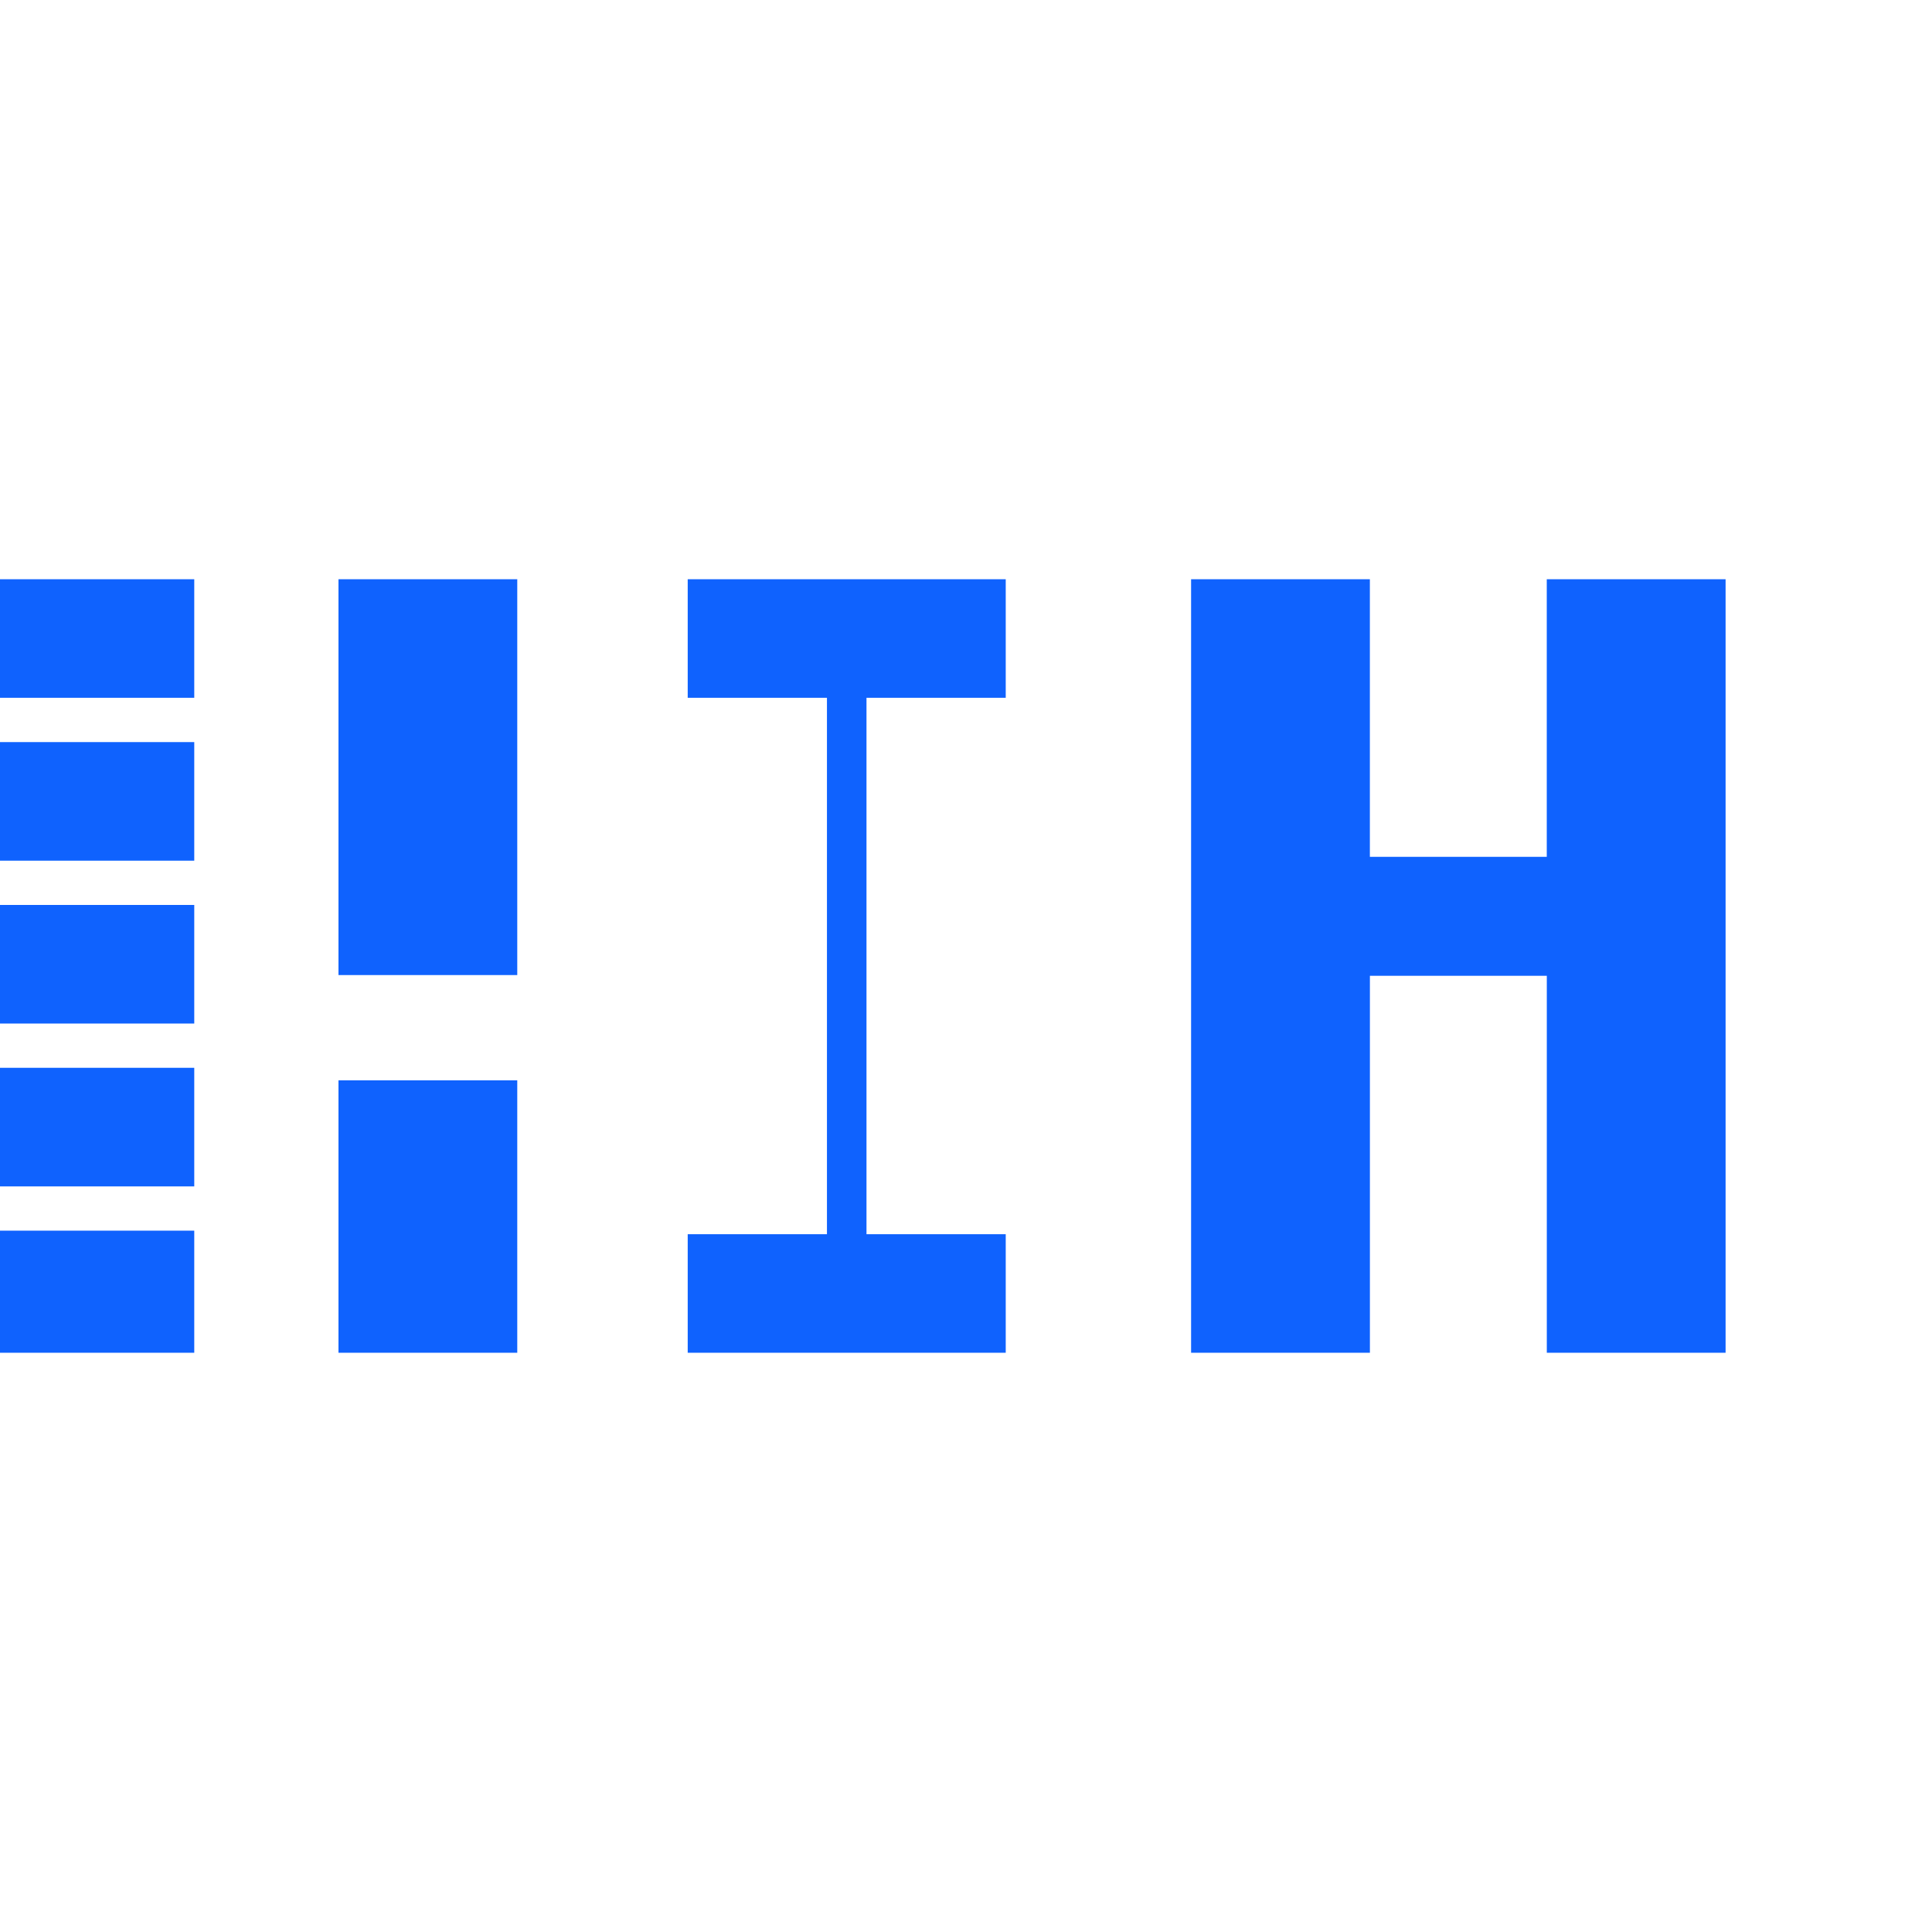
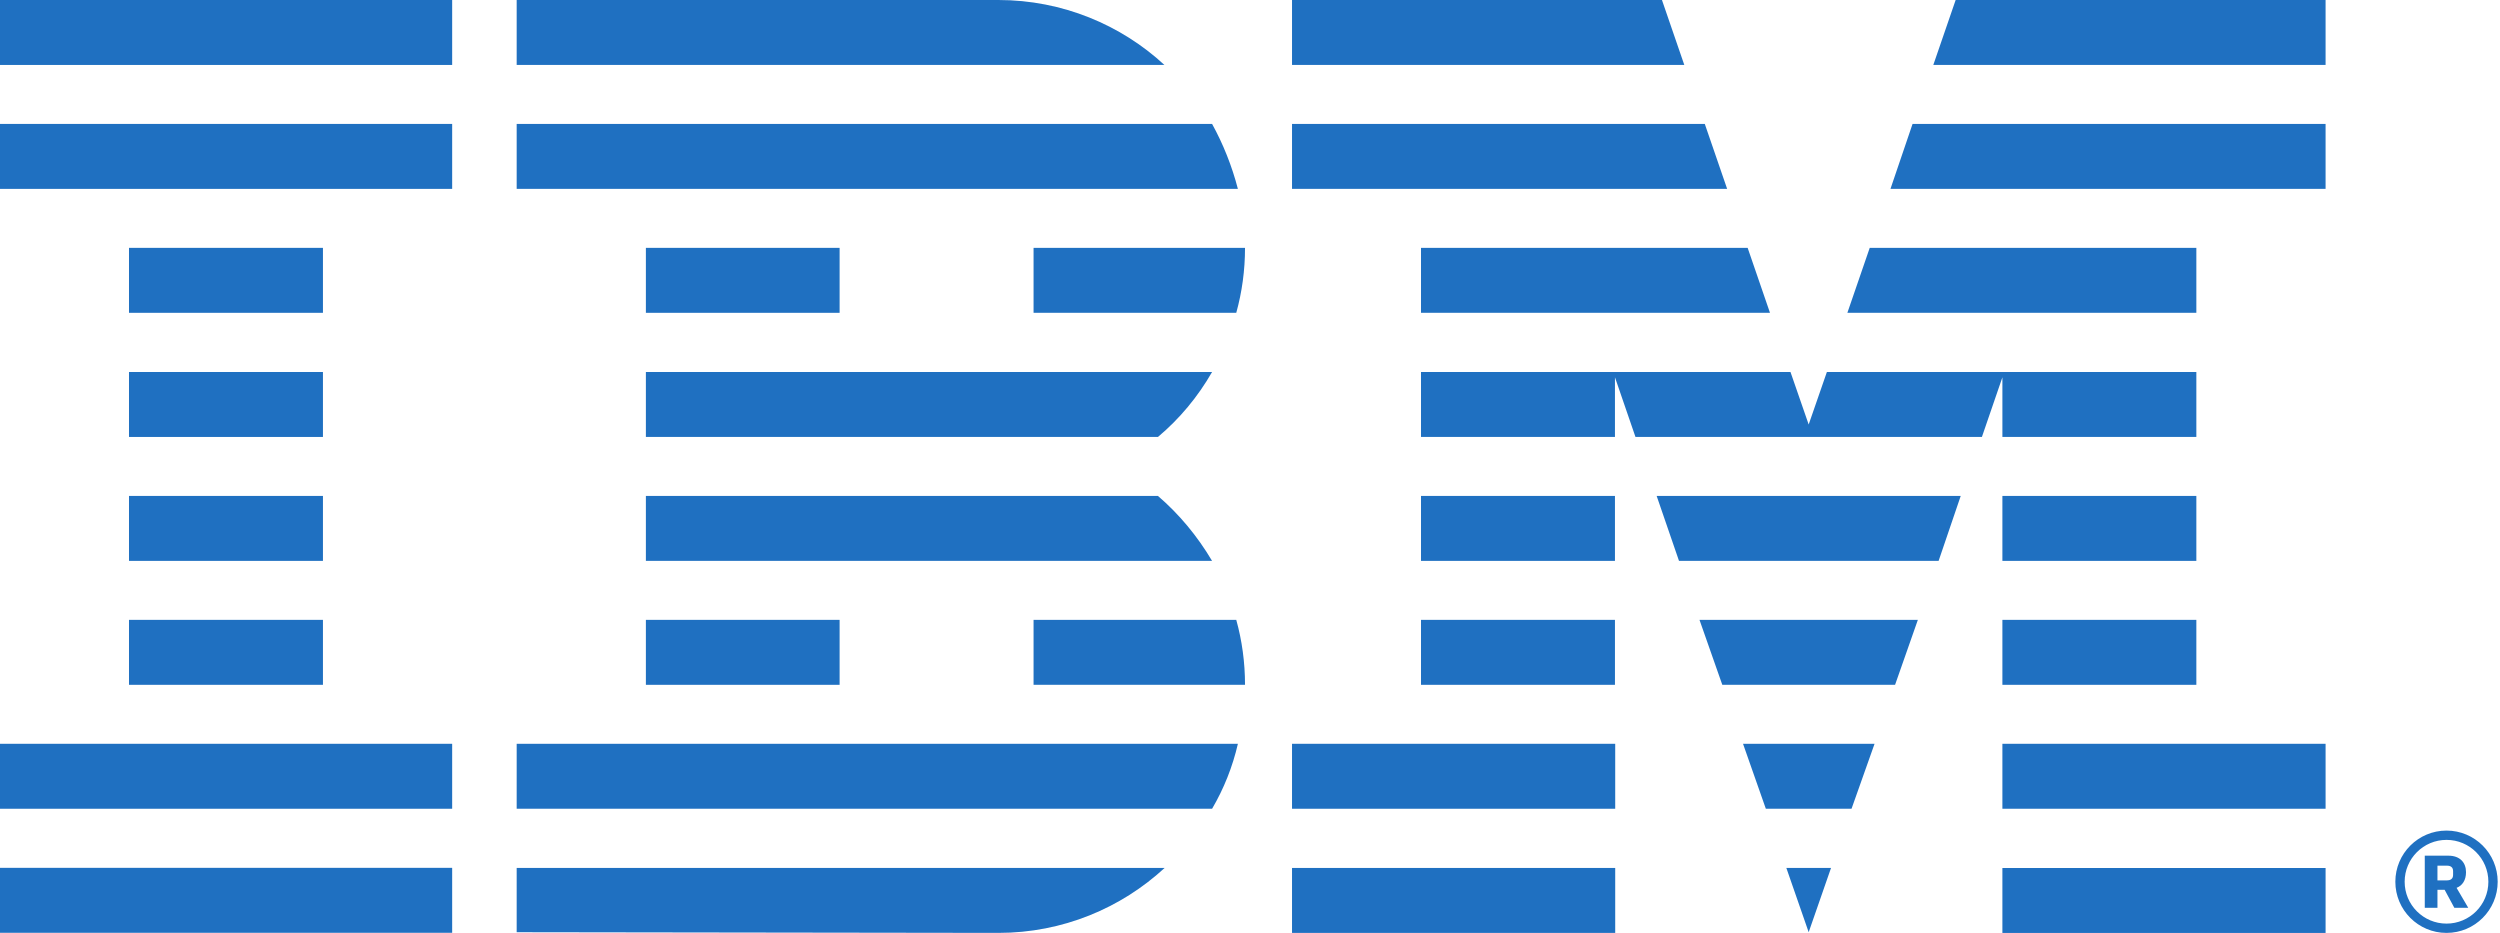
- <svg xmlns="http://www.w3.org/2000/svg" viewBox="0 0 512 205" width="24" height="24">
-   <path fill="#0F62FE" d="M0 0h51.48v31.42H0zm0 43.16h51.48v31.43H0zm0 43.16h51.48v31.43H0zm0 43.16h51.48v31.43H0zm0 43.16h51.48V205H0zM89.7 0h47.38v104.9H89.7zm0 132.8h47.38V205H89.7zM182.25 0h84.28v31.42h-36.9v142.16h36.9V205h-84.28v-31.42h36.9V31.42h-36.9zM315.65 0h47.38v73.57h46.88V0H457.3v205h-47.38v-99.9h-46.88V205h-47.39z" />
+ <svg xmlns="http://www.w3.org/2000/svg" version="1.1" id="IBM_logo_8-bar_blue" x="0px" y="0px" width="1075px" height="401.15px" viewBox="0 0 1075 401.15" enable-background="new 0 0 1000 401.15" xml:space="preserve">
+   <g id="IBM_logo" fill="#1f70c1">
+     <g id="I">
+       <rect y="373.17" width="194.43" height="27.932" />
+       <rect y="319.83" width="194.43" height="27.932" />
+       <rect x="55.468" y="266.54" width="83.399" height="27.932" />
+       <rect x="55.468" y="213.25" width="83.399" height="27.932" />
+       <rect x="55.468" y="159.96" width="83.399" height="27.932" />
+       <rect x="55.468" y="106.58" width="83.399" height="27.932" />
+       <rect y="53.288" width="194.43" height="27.932" />
+       <rect width="194.43" height="27.932" />
+     </g>
+     <g id="B">
+       <path d="m222.17 400.85 207.11 0.297c27.734 0 52.793-10.697 71.513-27.932h-278.62z" />
+       <path d="m222.17 347.76h299.03c5.051-8.617 8.815-18.027 11.094-27.932h-310.12z" />
+       <rect x="277.73" y="266.54" width="83.3" height="27.932" />
+       <path d="m444.43 266.54v27.932h90.927c0-9.608-1.288-19.017-3.764-27.932z" />
+       <path d="m497.92 213.25h-220.19v27.932h243.46c-6.34-10.698-14.165-20.107-23.277-27.932z" />
+       <path d="m277.73 159.96v27.932h220.19c9.311-7.825 17.135-17.235 23.277-27.932z" />
+       <rect x="277.73" y="106.58" width="83.3" height="27.932" />
+       <path d="m444.43 134.51h87.163c2.476-8.914 3.764-18.324 3.764-27.932h-90.927z" />
+       <path d="m521.2 53.288h-299.03v27.932h310.12c-2.575-9.905-6.339-19.314-11.093-27.932z" />
+       <path d="m429.28 0h-207.11v27.932h278.53c-18.621-17.235-43.878-27.932-71.414-27.932z" />
+     </g>
+     <g id="M">
+       <polygon points="555.57 81.22 742.67 81.22 733.06 53.288 555.57 53.288" />
+       <polygon points="555.57 27.932 724.25 27.932 714.64 0 555.57 0" />
+       <polygon points="861.03 401.17 861.03 373.24 1e3 373.24 1e3 401.17" stroke-width="1.002" />
+       <polygon points="861.03 347.76 861.03 319.83 1e3 319.83 1e3 347.76" />
+       <polygon points="777.73 182.54 769.91 159.96 694.43 159.96 611.03 159.96 611.03 187.89 694.43 187.89 694.43 162.24 703.25 187.89 852.22 187.89 861.03 162.24 861.03 187.89 944.43 187.89 944.43 159.96 861.03 159.96 785.56 159.96" />
+       <polygon points="944.43 106.58 803.98 106.58 794.37 134.51 944.43 134.51" />
+       <polygon points="1e3 27.932 1e3 0 840.93 0 831.32 27.932" />
+       <polygon points="768.13 373.22 777.73 400.85 787.34 373.22" />
+       <polygon points="749.5 319.83 759.31 347.76 796.16 347.76 806.06 319.83" />
+       <polygon points="730.78 266.54 740.59 294.47 814.88 294.47 824.68 266.54" />
+       <polygon points="721.97 241.18 833.6 241.18 843.11 213.25 712.36 213.25" />
+       <polygon points="611.03 134.51 761.09 134.51 751.49 106.58 611.03 106.58" />
+       <polygon points="1e3 53.288 822.4 53.288 812.9 81.22 1e3 81.22" />
+       <rect x="555.57" y="373.22" width="138.97" height="27.932" />
+       <rect x="555.57" y="319.83" width="138.97" height="27.932" />
+       <rect x="611.03" y="266.54" width="83.399" height="27.932" />
+       <rect x="611.03" y="213.25" width="83.399" height="27.932" />
+       <rect x="861.03" y="213.25" width="83.399" height="27.932" />
+       <rect x="861.03" y="266.54" width="83.399" height="27.932" />
+     </g>
+     <path id="Registered" d="m1052 357.15a22 22 0 0 0-22 22 22 22 0 0 0 22 22 22 22 0 0 0 22-22 22 22 0 0 0-22-22zm0 4a18 18 0 0 1 18 18 18 18 0 0 1-18 18 18 18 0 0 1-18-18 18 18 0 0 1 18-18zm-9.348 6.793v22.414h5.453v-7.731h3.098l4.164 7.731h5.98l-5.023-8.582c2.462-0.964 4.062-3.216 4.062-6.75 0-4.082-2.559-7.082-7.582-7.082zm5.453 4.289h4.055c1.711 0 2.668 0.75 2.668 2.356v1.613c0 1.605-0.957 2.359-2.668 2.359h-4.055z" />
+   </g>
</svg>
